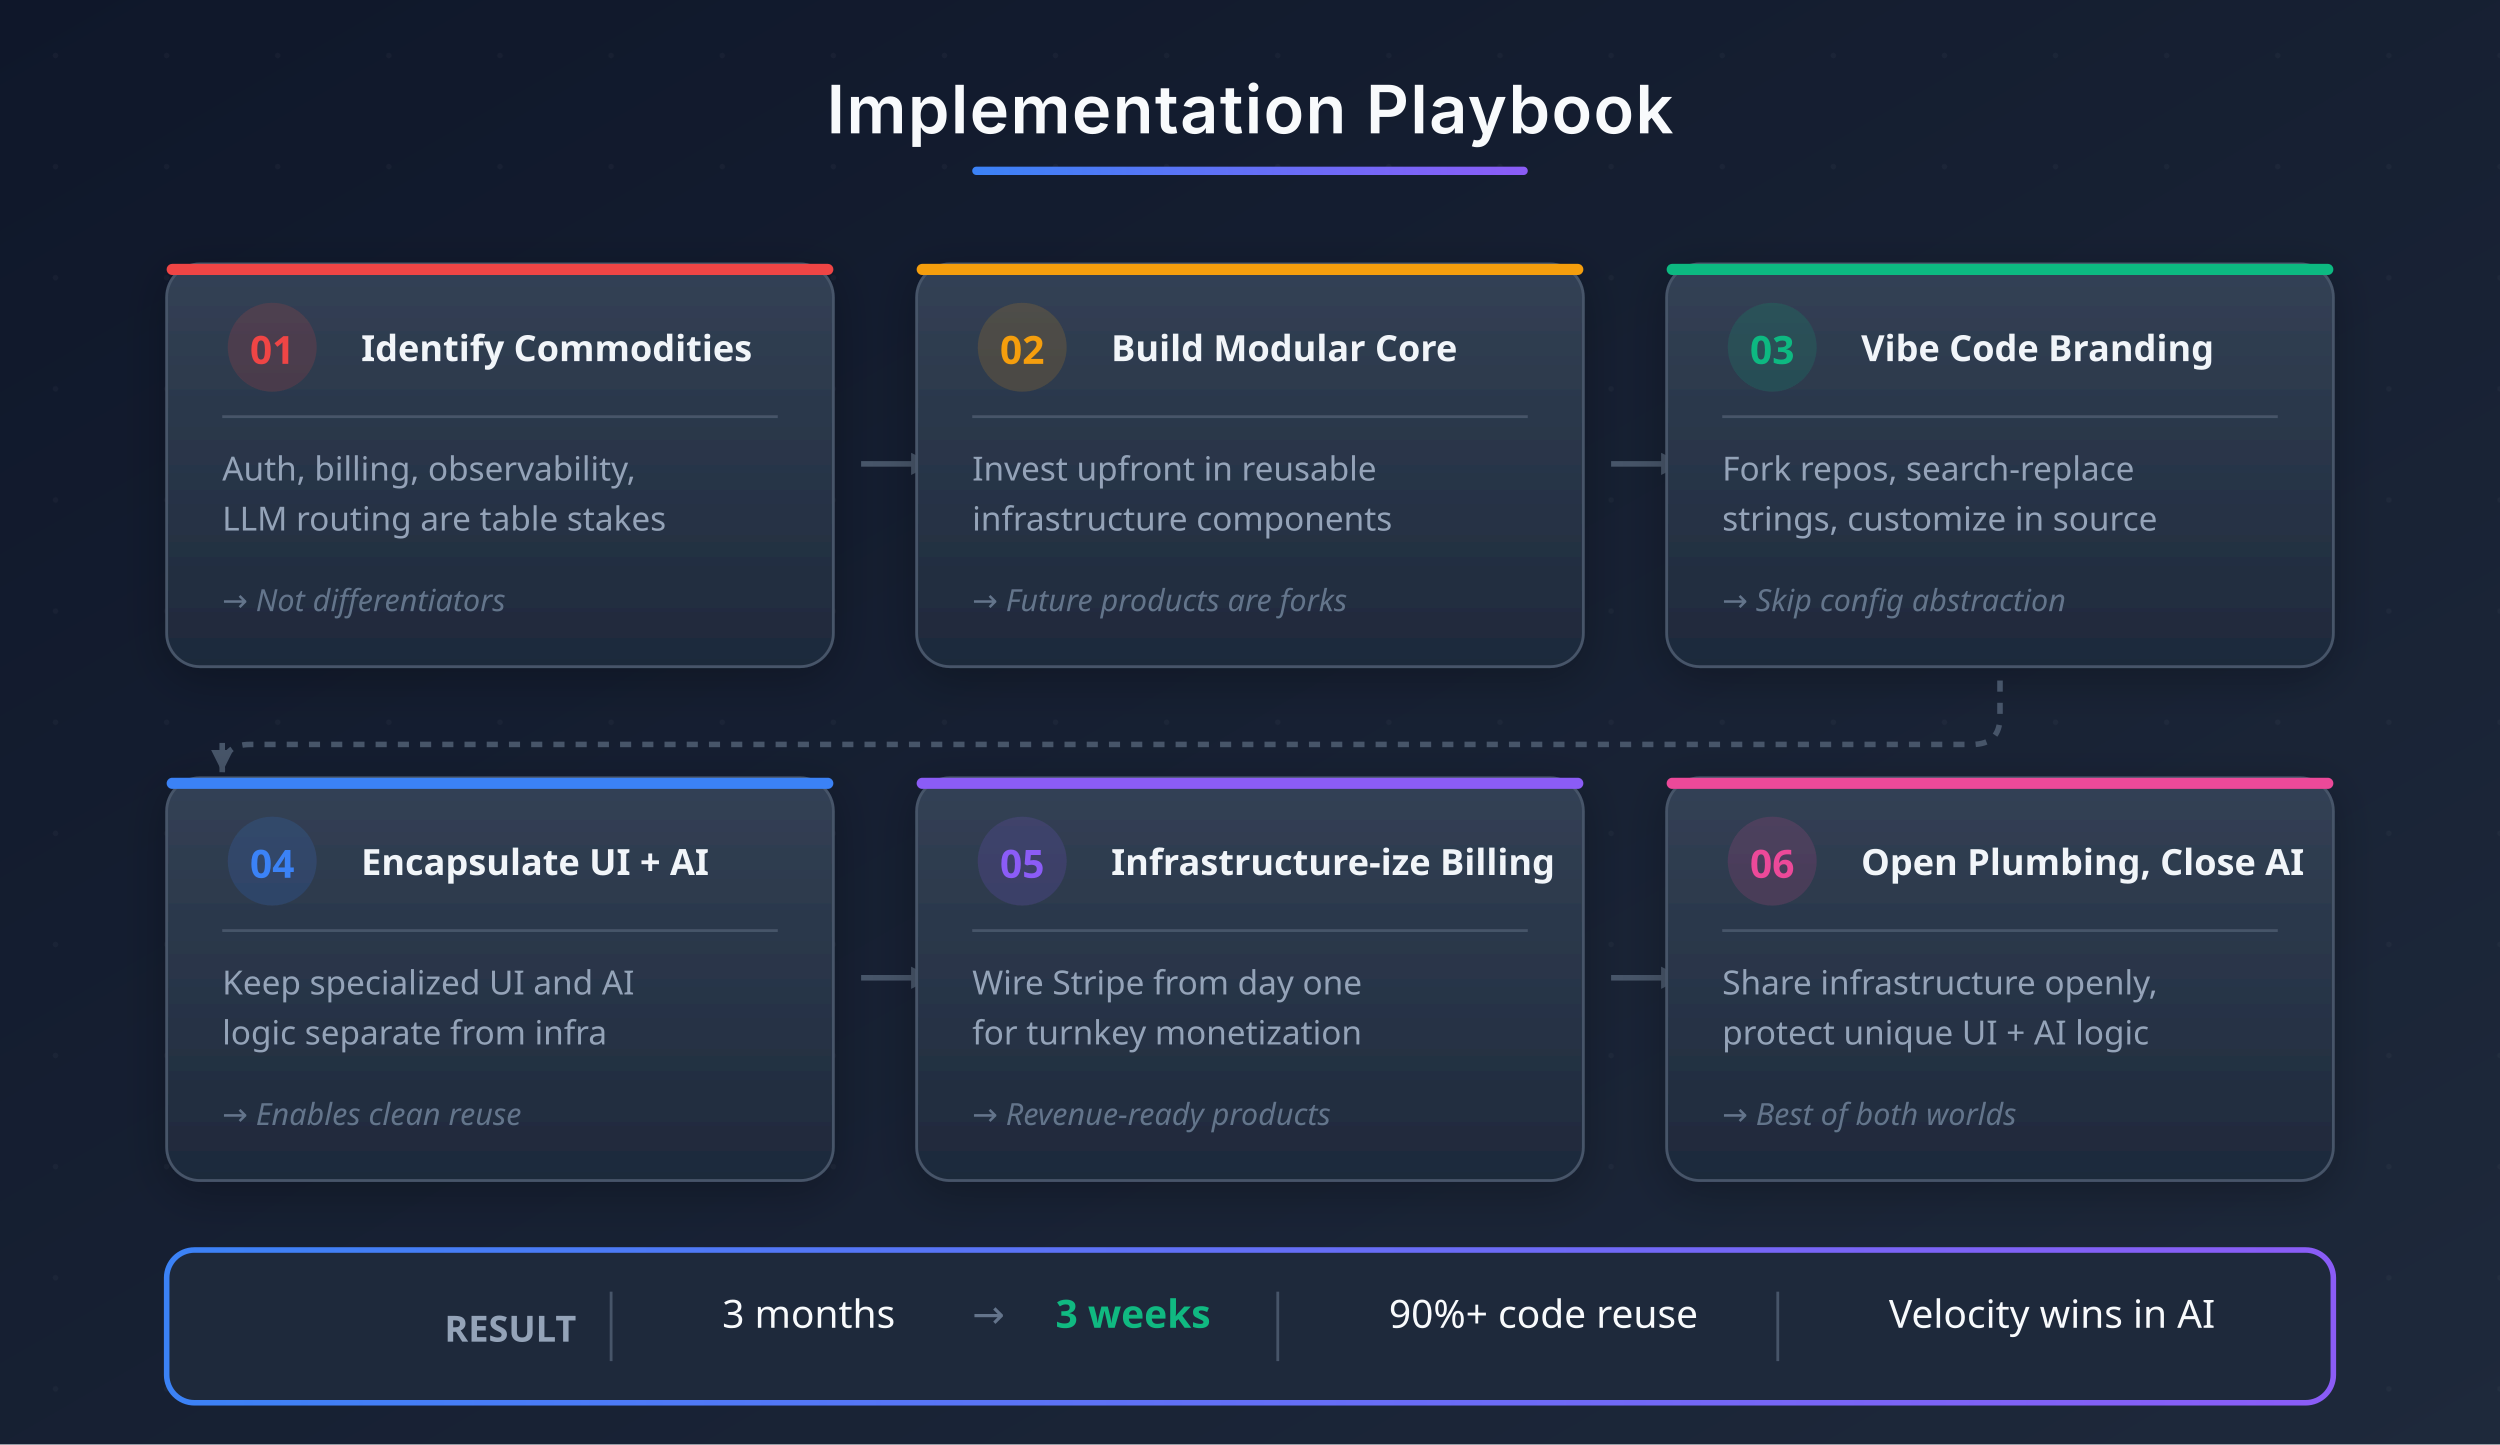
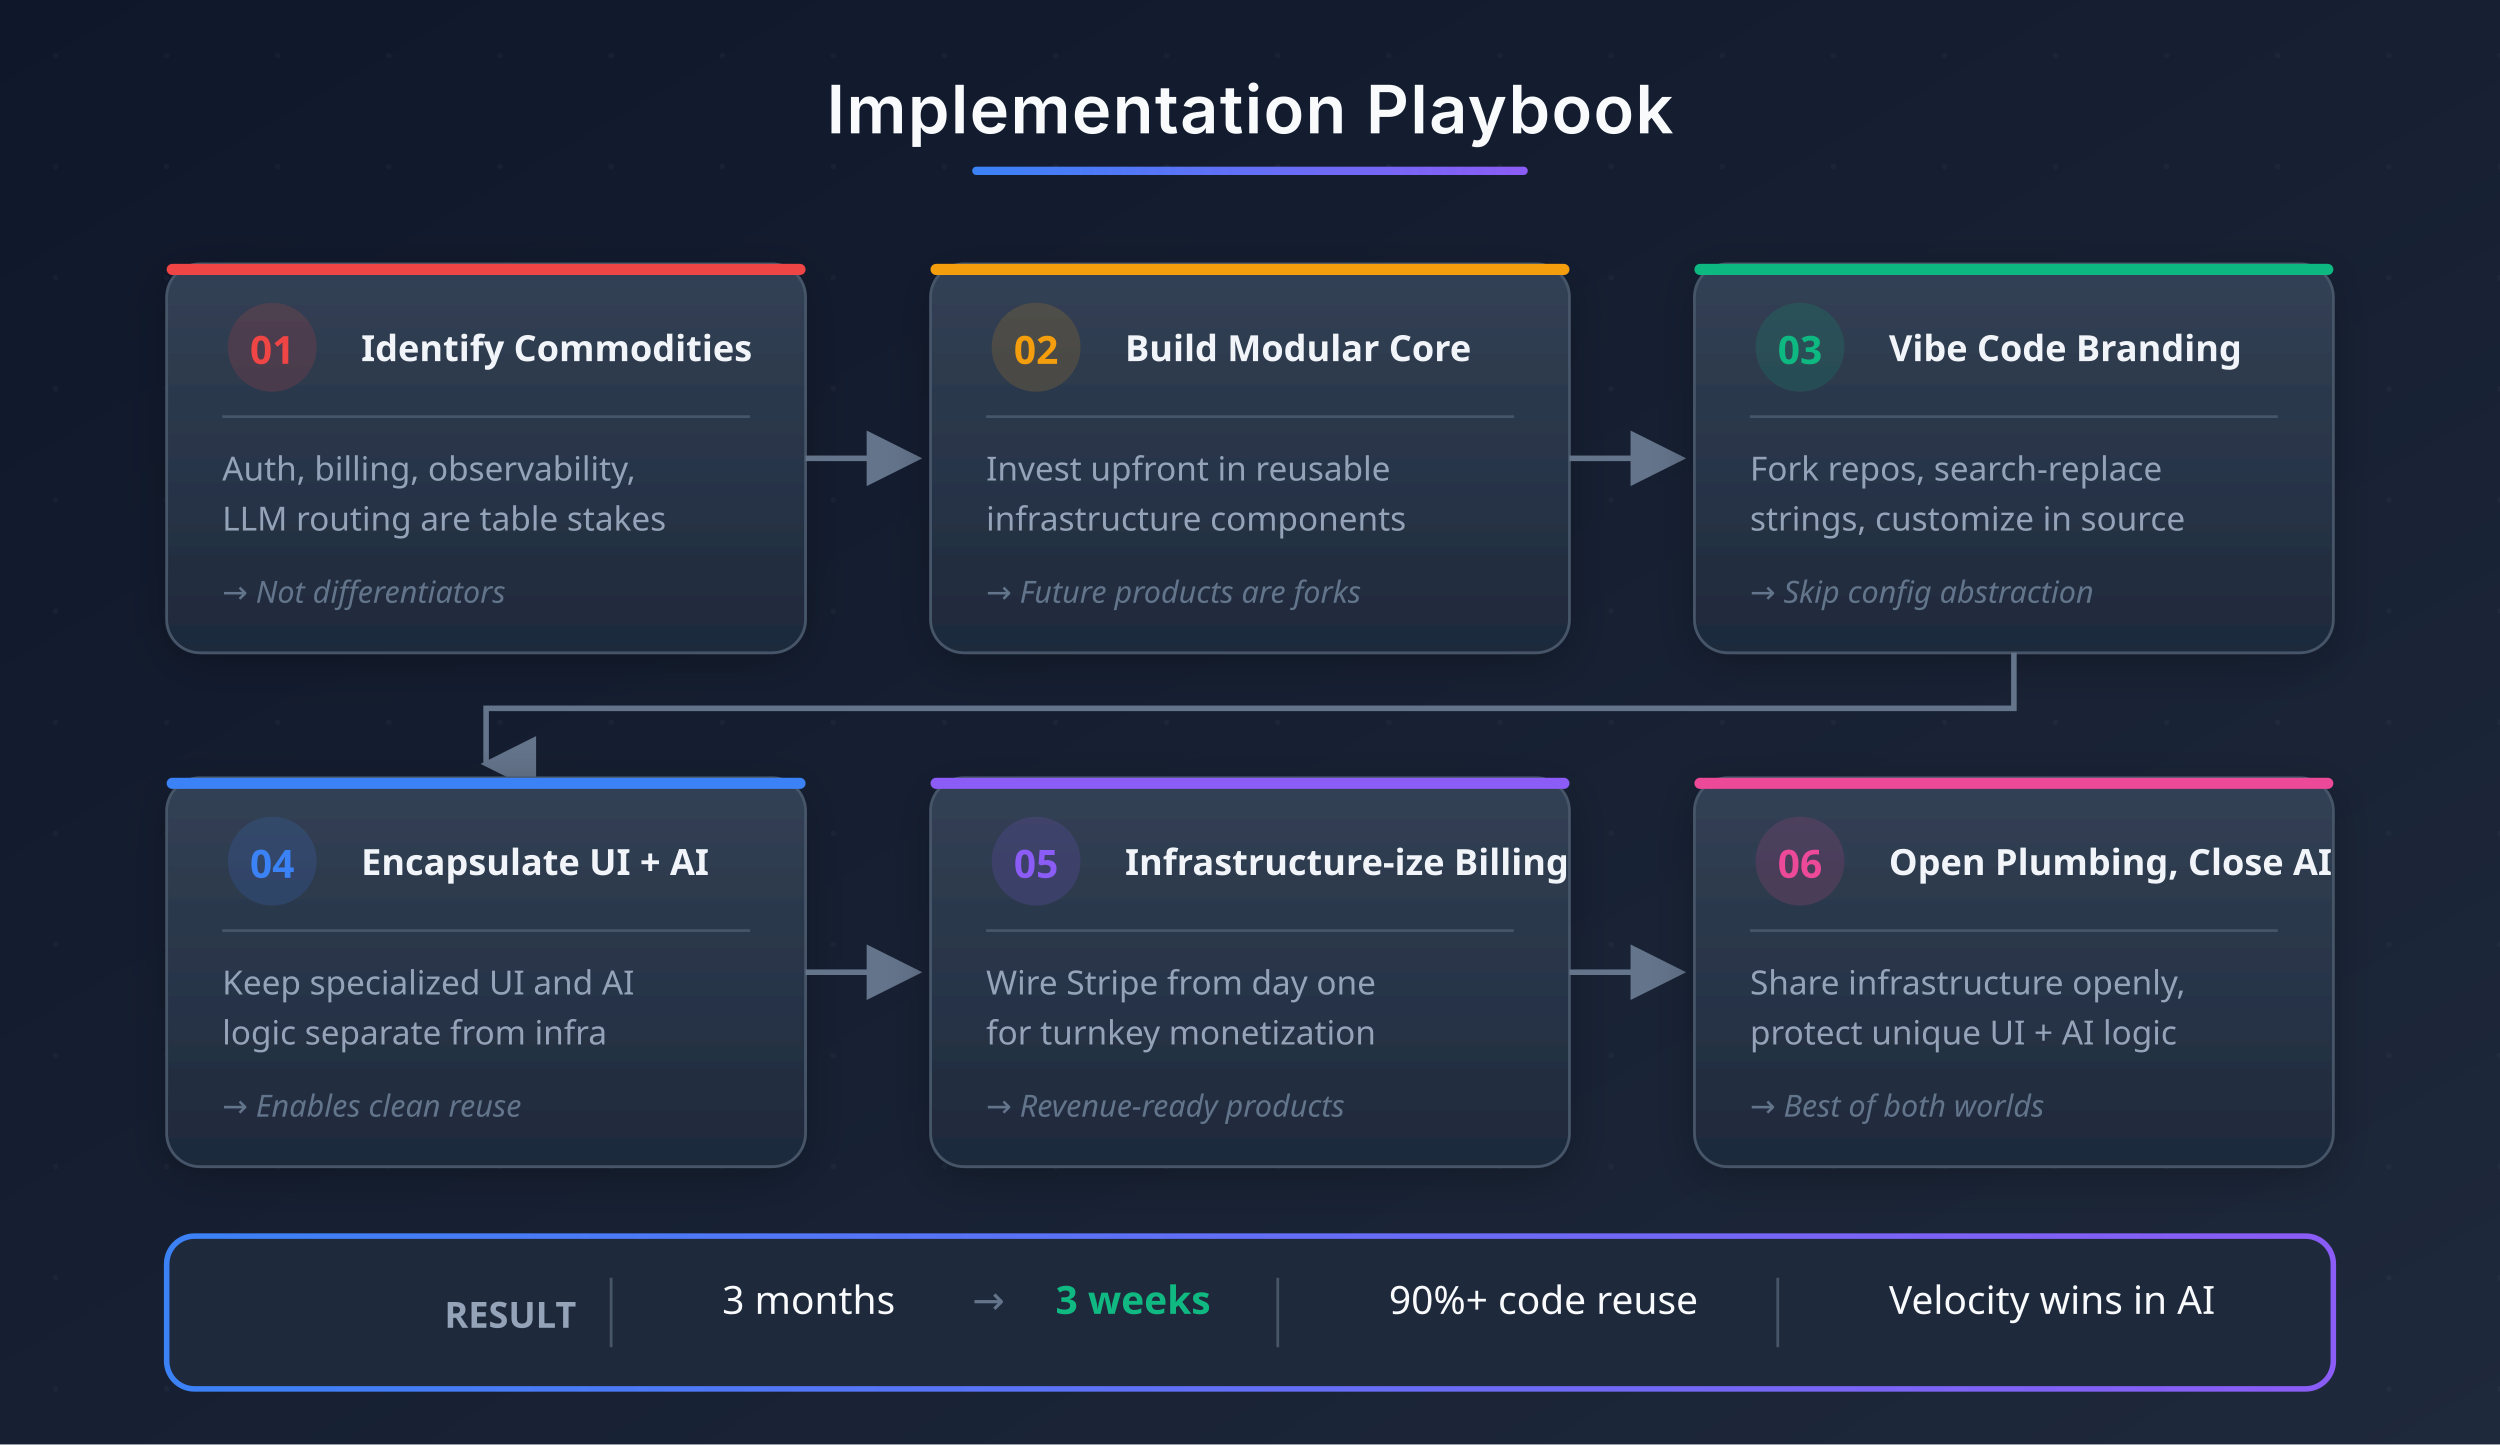
<svg xmlns="http://www.w3.org/2000/svg" viewBox="0 0 900 520">
  <defs>
    <linearGradient id="bgGrad" x1="0%" y1="0%" x2="100%" y2="100%">
      <stop offset="0%" style="stop-color:#0f172a" />
      <stop offset="100%" style="stop-color:#1e293b" />
    </linearGradient>
    <linearGradient id="cardGrad" x1="0%" y1="0%" x2="0%" y2="100%">
      <stop offset="0%" style="stop-color:#334155" />
      <stop offset="100%" style="stop-color:#1e293b" />
    </linearGradient>
    <linearGradient id="accentGrad" x1="0%" y1="0%" x2="100%" y2="0%">
      <stop offset="0%" style="stop-color:#3b82f6" />
      <stop offset="100%" style="stop-color:#8b5cf6" />
    </linearGradient>
    <filter id="cardShadow" x="-10%" y="-10%" width="120%" height="130%">
      <feDropShadow dx="0" dy="4" stdDeviation="8" flood-color="#000" flood-opacity="0.25" />
    </filter>
+     <marker id="arrowHead" markerWidth="10" markerHeight="10" refX="9" refY="5" orient="auto" markerUnits="strokeWidth">
+       <path d="M 0 0 L 10 5 L 0 10 Z" fill="#64748b" />
+     </marker>
+     <marker id="arrowHeadDown" markerWidth="10" markerHeight="10" refX="5" refY="9" orient="auto" markerUnits="strokeWidth">
+       <path d="M 0 0 L 5 10 L 10 0 Z" fill="#64748b" />
+     </marker>
  </defs>
  <rect width="900" height="520" fill="url(#bgGrad)" />
  <pattern id="dots" x="0" y="0" width="40" height="40" patternUnits="userSpaceOnUse">
    <circle cx="20" cy="20" r="1" fill="rgba(255,255,255,0.03)" />
  </pattern>
  <rect width="900" height="520" fill="url(#dots)" />
  <text x="450" y="48" font-family="system-ui, -apple-system, BlinkMacSystemFont, 'Segoe UI', sans-serif" font-size="24" font-weight="600" fill="#f8fafc" text-anchor="middle" letter-spacing="0.5">Implementation Playbook</text>
  <rect x="350" y="60" width="200" height="3" rx="1.5" fill="url(#accentGrad)" />
  <g transform="translate(60, 95)" filter="url(#cardShadow)">
-     <rect width="240" height="145" rx="12" fill="url(#cardGrad)" stroke="#475569" stroke-width="1" />
-     <rect width="240" height="4" rx="2" fill="#ef4444" />
+     <rect width="230" height="140" rx="12" fill="url(#cardGrad)" stroke="#475569" stroke-width="1" />
+     <rect width="230" height="4" rx="2" fill="#ef4444" />
    <g transform="translate(20, 30)">
      <circle cx="18" cy="0" r="16" fill="#ef4444" opacity="0.15" />
      <text x="18" y="6" font-family="system-ui, sans-serif" font-size="14" font-weight="700" fill="#ef4444" text-anchor="middle">01</text>
      <text x="50" y="5" font-family="system-ui, sans-serif" font-size="13" font-weight="600" fill="#f1f5f9">Identify Commodities</text>
    </g>
-     <line x1="20" y1="55" x2="220" y2="55" stroke="#475569" stroke-width="1" />
+     <line x1="20" y1="55" x2="210" y2="55" stroke="#475569" stroke-width="1" />
    <text x="20" y="78" font-family="system-ui, sans-serif" font-size="12" fill="#94a3b8">Auth, billing, observability,</text>
    <text x="20" y="96" font-family="system-ui, sans-serif" font-size="12" fill="#94a3b8">LLM routing are table stakes</text>
-     <text x="20" y="125" font-family="system-ui, sans-serif" font-size="11" fill="#64748b" font-style="italic">→ Not differentiators</text>
+     <text x="20" y="122" font-family="system-ui, sans-serif" font-size="11" fill="#64748b" font-style="italic">→ Not differentiators</text>
  </g>
-   <path d="M 310 167 L 330 167" stroke="#475569" stroke-width="2" fill="none" />
-   <polygon points="328,163 336,167 328,171" fill="#475569" />
-   <g transform="translate(330, 95)" filter="url(#cardShadow)">
-     <rect width="240" height="145" rx="12" fill="url(#cardGrad)" stroke="#475569" stroke-width="1" />
-     <rect width="240" height="4" rx="2" fill="#f59e0b" />
+   <line x1="290" y1="165" x2="330" y2="165" stroke="#64748b" stroke-width="2" marker-end="url(#arrowHead)" />
+   <g transform="translate(335, 95)" filter="url(#cardShadow)">
+     <rect width="230" height="140" rx="12" fill="url(#cardGrad)" stroke="#475569" stroke-width="1" />
+     <rect width="230" height="4" rx="2" fill="#f59e0b" />
    <g transform="translate(20, 30)">
      <circle cx="18" cy="0" r="16" fill="#f59e0b" opacity="0.15" />
      <text x="18" y="6" font-family="system-ui, sans-serif" font-size="14" font-weight="700" fill="#f59e0b" text-anchor="middle">02</text>
      <text x="50" y="5" font-family="system-ui, sans-serif" font-size="13" font-weight="600" fill="#f1f5f9">Build Modular Core</text>
    </g>
-     <line x1="20" y1="55" x2="220" y2="55" stroke="#475569" stroke-width="1" />
+     <line x1="20" y1="55" x2="210" y2="55" stroke="#475569" stroke-width="1" />
    <text x="20" y="78" font-family="system-ui, sans-serif" font-size="12" fill="#94a3b8">Invest upfront in reusable</text>
    <text x="20" y="96" font-family="system-ui, sans-serif" font-size="12" fill="#94a3b8">infrastructure components</text>
-     <text x="20" y="125" font-family="system-ui, sans-serif" font-size="11" fill="#64748b" font-style="italic">→ Future products are forks</text>
+     <text x="20" y="122" font-family="system-ui, sans-serif" font-size="11" fill="#64748b" font-style="italic">→ Future products are forks</text>
  </g>
-   <path d="M 580 167 L 600 167" stroke="#475569" stroke-width="2" fill="none" />
-   <polygon points="598,163 606,167 598,171" fill="#475569" />
-   <g transform="translate(600, 95)" filter="url(#cardShadow)">
-     <rect width="240" height="145" rx="12" fill="url(#cardGrad)" stroke="#475569" stroke-width="1" />
-     <rect width="240" height="4" rx="2" fill="#10b981" />
+   <line x1="565" y1="165" x2="605" y2="165" stroke="#64748b" stroke-width="2" marker-end="url(#arrowHead)" />
+   <g transform="translate(610, 95)" filter="url(#cardShadow)">
+     <rect width="230" height="140" rx="12" fill="url(#cardGrad)" stroke="#475569" stroke-width="1" />
+     <rect width="230" height="4" rx="2" fill="#10b981" />
    <g transform="translate(20, 30)">
      <circle cx="18" cy="0" r="16" fill="#10b981" opacity="0.15" />
      <text x="18" y="6" font-family="system-ui, sans-serif" font-size="14" font-weight="700" fill="#10b981" text-anchor="middle">03</text>
      <text x="50" y="5" font-family="system-ui, sans-serif" font-size="13" font-weight="600" fill="#f1f5f9">Vibe Code Branding</text>
    </g>
-     <line x1="20" y1="55" x2="220" y2="55" stroke="#475569" stroke-width="1" />
+     <line x1="20" y1="55" x2="210" y2="55" stroke="#475569" stroke-width="1" />
    <text x="20" y="78" font-family="system-ui, sans-serif" font-size="12" fill="#94a3b8">Fork repos, search-replace</text>
    <text x="20" y="96" font-family="system-ui, sans-serif" font-size="12" fill="#94a3b8">strings, customize in source</text>
-     <text x="20" y="125" font-family="system-ui, sans-serif" font-size="11" fill="#64748b" font-style="italic">→ Skip config abstraction</text>
+     <text x="20" y="122" font-family="system-ui, sans-serif" font-size="11" fill="#64748b" font-style="italic">→ Skip config abstraction</text>
  </g>
-   <path d="M 720 245 L 720 258 Q 720 268 710 268 L 90 268 Q 80 268 80 278 L 80 265" stroke="#475569" stroke-width="2" fill="none" stroke-dasharray="4,4" />
-   <polygon points="76,270 80,278 84,270" fill="#475569" />
+   <path d="M 725 235 L 725 255 L 175 255 L 175 275" stroke="#64748b" stroke-width="2" fill="none" marker-end="url(#arrowHeadDown)" />
  <g transform="translate(60, 280)" filter="url(#cardShadow)">
-     <rect width="240" height="145" rx="12" fill="url(#cardGrad)" stroke="#475569" stroke-width="1" />
-     <rect width="240" height="4" rx="2" fill="#3b82f6" />
+     <rect width="230" height="140" rx="12" fill="url(#cardGrad)" stroke="#475569" stroke-width="1" />
+     <rect width="230" height="4" rx="2" fill="#3b82f6" />
    <g transform="translate(20, 30)">
      <circle cx="18" cy="0" r="16" fill="#3b82f6" opacity="0.15" />
      <text x="18" y="6" font-family="system-ui, sans-serif" font-size="14" font-weight="700" fill="#3b82f6" text-anchor="middle">04</text>
      <text x="50" y="5" font-family="system-ui, sans-serif" font-size="13" font-weight="600" fill="#f1f5f9">Encapsulate UI + AI</text>
    </g>
-     <line x1="20" y1="55" x2="220" y2="55" stroke="#475569" stroke-width="1" />
+     <line x1="20" y1="55" x2="210" y2="55" stroke="#475569" stroke-width="1" />
    <text x="20" y="78" font-family="system-ui, sans-serif" font-size="12" fill="#94a3b8">Keep specialized UI and AI</text>
    <text x="20" y="96" font-family="system-ui, sans-serif" font-size="12" fill="#94a3b8">logic separate from infra</text>
-     <text x="20" y="125" font-family="system-ui, sans-serif" font-size="11" fill="#64748b" font-style="italic">→ Enables clean reuse</text>
+     <text x="20" y="122" font-family="system-ui, sans-serif" font-size="11" fill="#64748b" font-style="italic">→ Enables clean reuse</text>
  </g>
-   <path d="M 310 352 L 330 352" stroke="#475569" stroke-width="2" fill="none" />
-   <polygon points="328,348 336,352 328,356" fill="#475569" />
-   <g transform="translate(330, 280)" filter="url(#cardShadow)">
-     <rect width="240" height="145" rx="12" fill="url(#cardGrad)" stroke="#475569" stroke-width="1" />
-     <rect width="240" height="4" rx="2" fill="#8b5cf6" />
+   <line x1="290" y1="350" x2="330" y2="350" stroke="#64748b" stroke-width="2" marker-end="url(#arrowHead)" />
+   <g transform="translate(335, 280)" filter="url(#cardShadow)">
+     <rect width="230" height="140" rx="12" fill="url(#cardGrad)" stroke="#475569" stroke-width="1" />
+     <rect width="230" height="4" rx="2" fill="#8b5cf6" />
    <g transform="translate(20, 30)">
      <circle cx="18" cy="0" r="16" fill="#8b5cf6" opacity="0.15" />
      <text x="18" y="6" font-family="system-ui, sans-serif" font-size="14" font-weight="700" fill="#8b5cf6" text-anchor="middle">05</text>
      <text x="50" y="5" font-family="system-ui, sans-serif" font-size="13" font-weight="600" fill="#f1f5f9">Infrastructure-ize Billing</text>
    </g>
-     <line x1="20" y1="55" x2="220" y2="55" stroke="#475569" stroke-width="1" />
+     <line x1="20" y1="55" x2="210" y2="55" stroke="#475569" stroke-width="1" />
    <text x="20" y="78" font-family="system-ui, sans-serif" font-size="12" fill="#94a3b8">Wire Stripe from day one</text>
    <text x="20" y="96" font-family="system-ui, sans-serif" font-size="12" fill="#94a3b8">for turnkey monetization</text>
-     <text x="20" y="125" font-family="system-ui, sans-serif" font-size="11" fill="#64748b" font-style="italic">→ Revenue-ready products</text>
+     <text x="20" y="122" font-family="system-ui, sans-serif" font-size="11" fill="#64748b" font-style="italic">→ Revenue-ready products</text>
  </g>
-   <path d="M 580 352 L 600 352" stroke="#475569" stroke-width="2" fill="none" />
-   <polygon points="598,348 606,352 598,356" fill="#475569" />
-   <g transform="translate(600, 280)" filter="url(#cardShadow)">
-     <rect width="240" height="145" rx="12" fill="url(#cardGrad)" stroke="#475569" stroke-width="1" />
-     <rect width="240" height="4" rx="2" fill="#ec4899" />
+   <line x1="565" y1="350" x2="605" y2="350" stroke="#64748b" stroke-width="2" marker-end="url(#arrowHead)" />
+   <g transform="translate(610, 280)" filter="url(#cardShadow)">
+     <rect width="230" height="140" rx="12" fill="url(#cardGrad)" stroke="#475569" stroke-width="1" />
+     <rect width="230" height="4" rx="2" fill="#ec4899" />
    <g transform="translate(20, 30)">
      <circle cx="18" cy="0" r="16" fill="#ec4899" opacity="0.15" />
      <text x="18" y="6" font-family="system-ui, sans-serif" font-size="14" font-weight="700" fill="#ec4899" text-anchor="middle">06</text>
      <text x="50" y="5" font-family="system-ui, sans-serif" font-size="13" font-weight="600" fill="#f1f5f9">Open Plumbing, Close AI</text>
    </g>
-     <line x1="20" y1="55" x2="220" y2="55" stroke="#475569" stroke-width="1" />
+     <line x1="20" y1="55" x2="210" y2="55" stroke="#475569" stroke-width="1" />
    <text x="20" y="78" font-family="system-ui, sans-serif" font-size="12" fill="#94a3b8">Share infrastructure openly,</text>
    <text x="20" y="96" font-family="system-ui, sans-serif" font-size="12" fill="#94a3b8">protect unique UI + AI logic</text>
-     <text x="20" y="125" font-family="system-ui, sans-serif" font-size="11" fill="#64748b" font-style="italic">→ Best of both worlds</text>
+     <text x="20" y="122" font-family="system-ui, sans-serif" font-size="11" fill="#64748b" font-style="italic">→ Best of both worlds</text>
  </g>
-   <g transform="translate(60, 450)">
+   <g transform="translate(60, 445)">
    <rect width="780" height="55" rx="10" fill="#1e293b" stroke="url(#accentGrad)" stroke-width="2" />
    <text x="100" y="33" font-family="system-ui, sans-serif" font-size="13" font-weight="600" fill="#94a3b8">RESULT</text>
    <line x1="160" y1="15" x2="160" y2="40" stroke="#475569" stroke-width="1" />
    <text x="200" y="28" font-family="system-ui, sans-serif" font-size="14" fill="#f8fafc">3 months</text>
    <text x="290" y="28" font-family="system-ui, sans-serif" font-size="14" fill="#64748b">→</text>
    <text x="320" y="28" font-family="system-ui, sans-serif" font-size="14" font-weight="600" fill="#10b981">3 weeks</text>
    <line x1="400" y1="15" x2="400" y2="40" stroke="#475569" stroke-width="1" />
    <text x="440" y="28" font-family="system-ui, sans-serif" font-size="14" fill="#f8fafc">90%+ code reuse</text>
    <line x1="580" y1="15" x2="580" y2="40" stroke="#475569" stroke-width="1" />
    <text x="620" y="28" font-family="system-ui, sans-serif" font-size="14" fill="#f8fafc">Velocity wins in AI</text>
  </g>
</svg>
